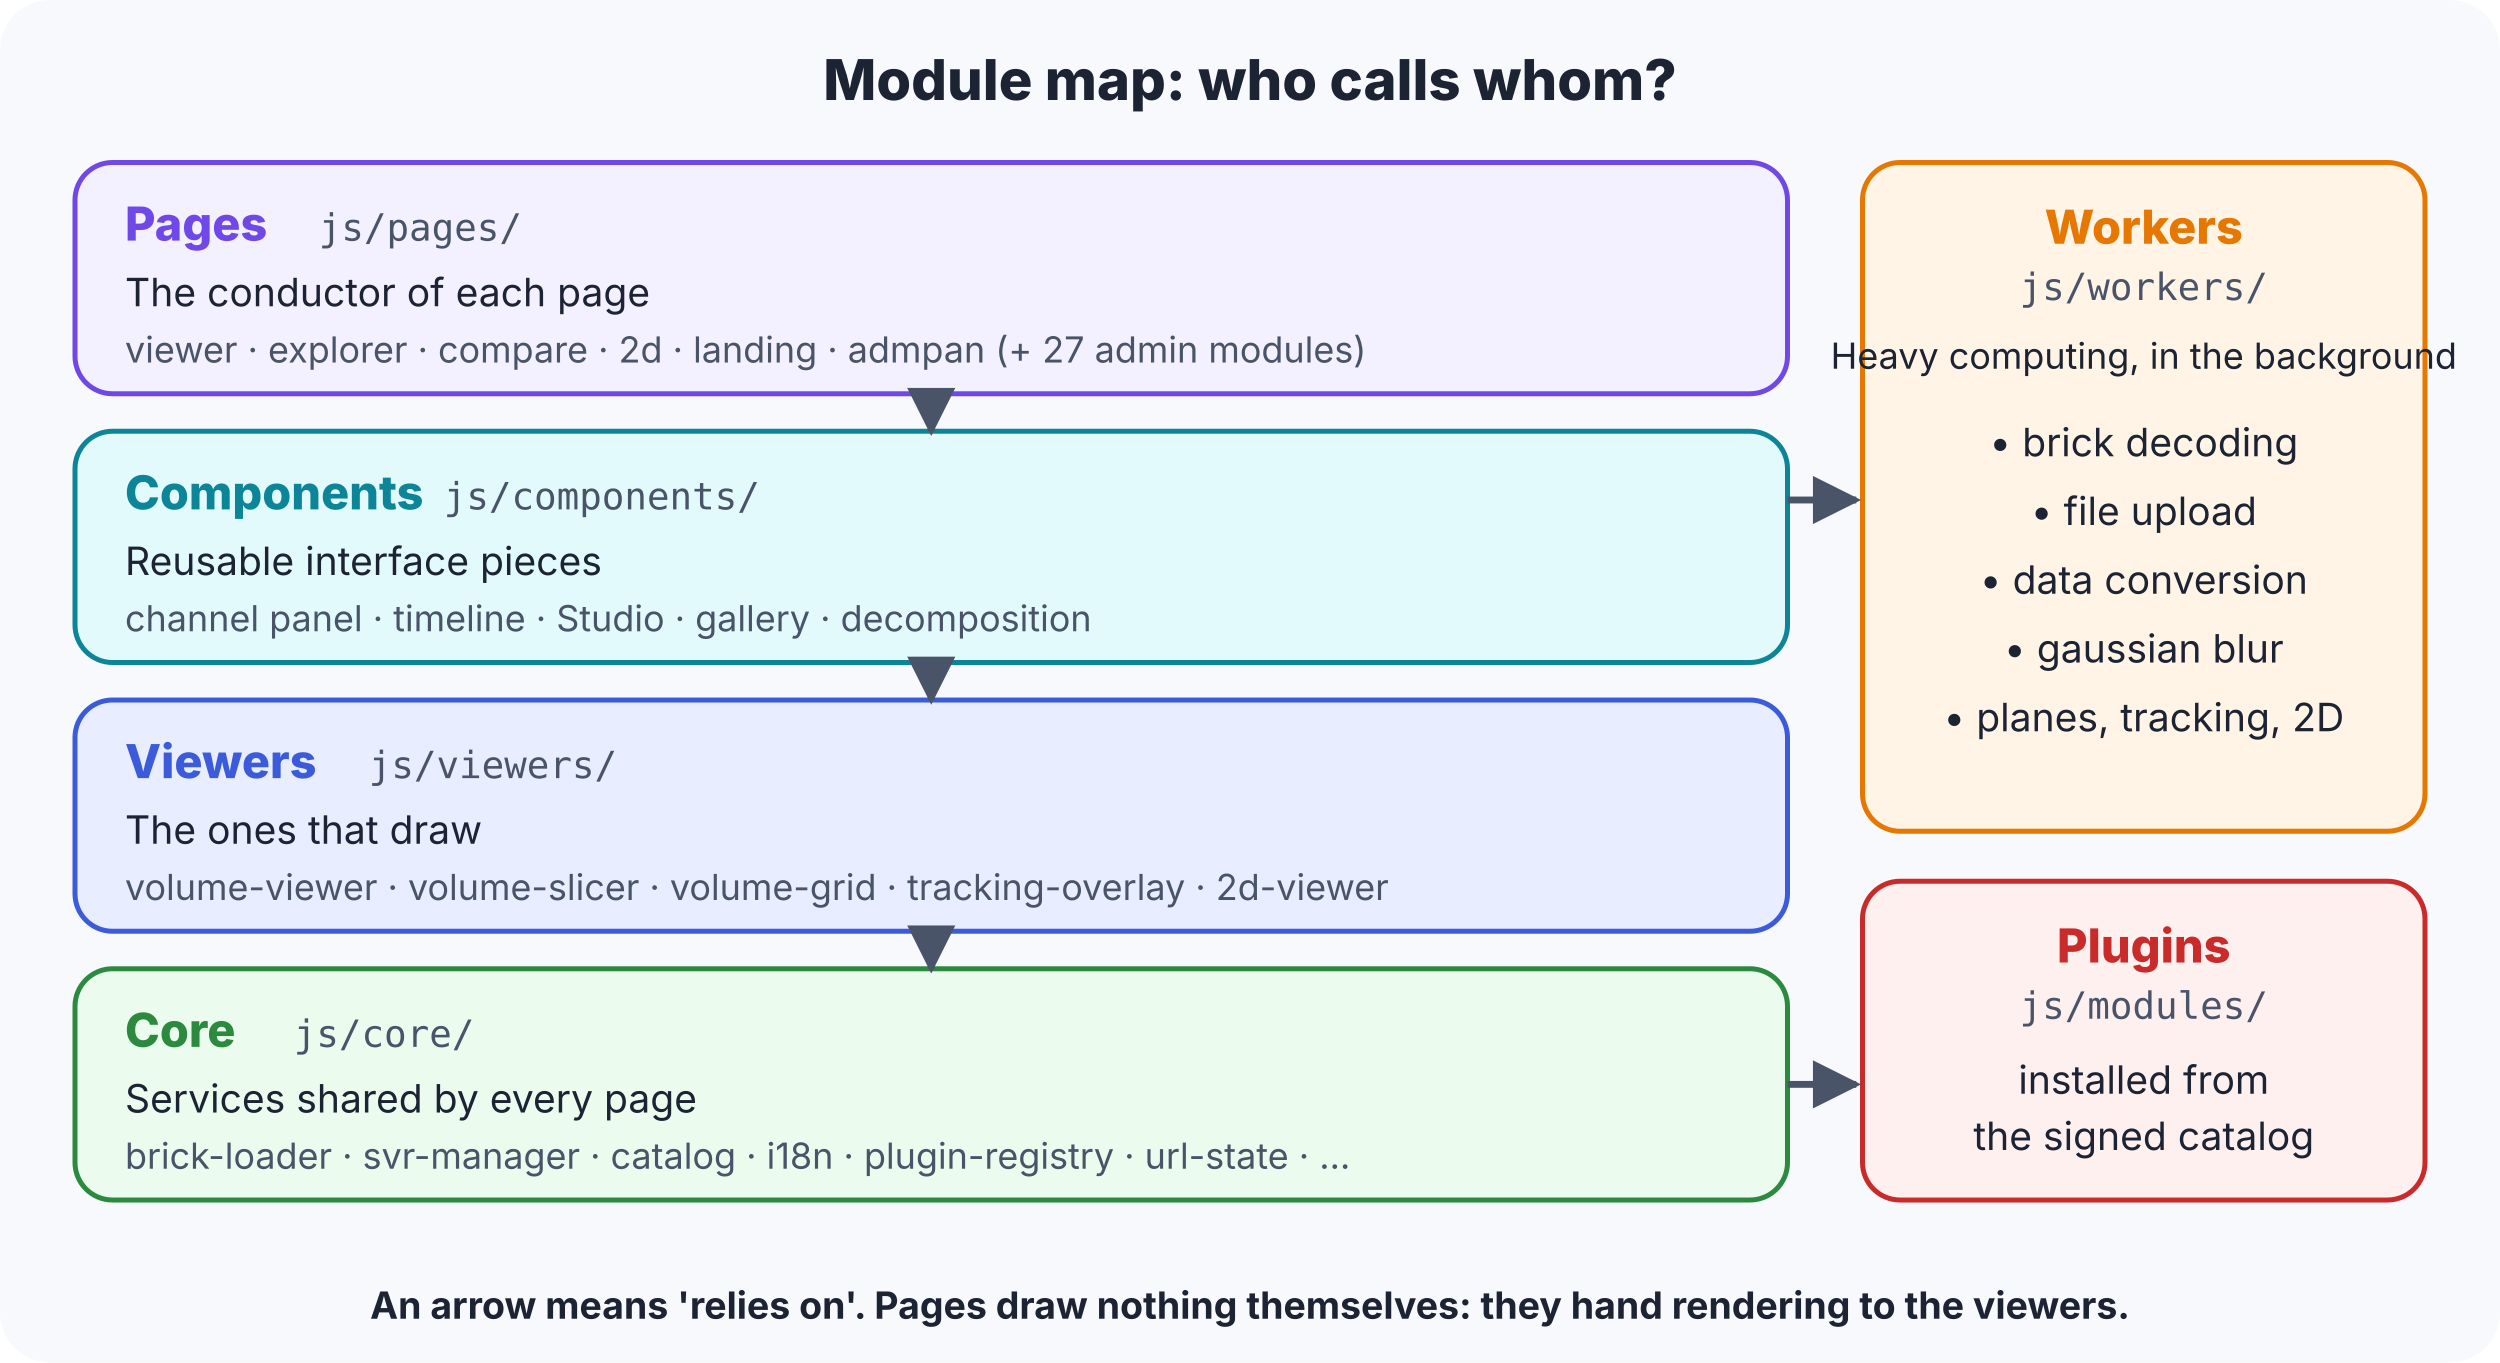
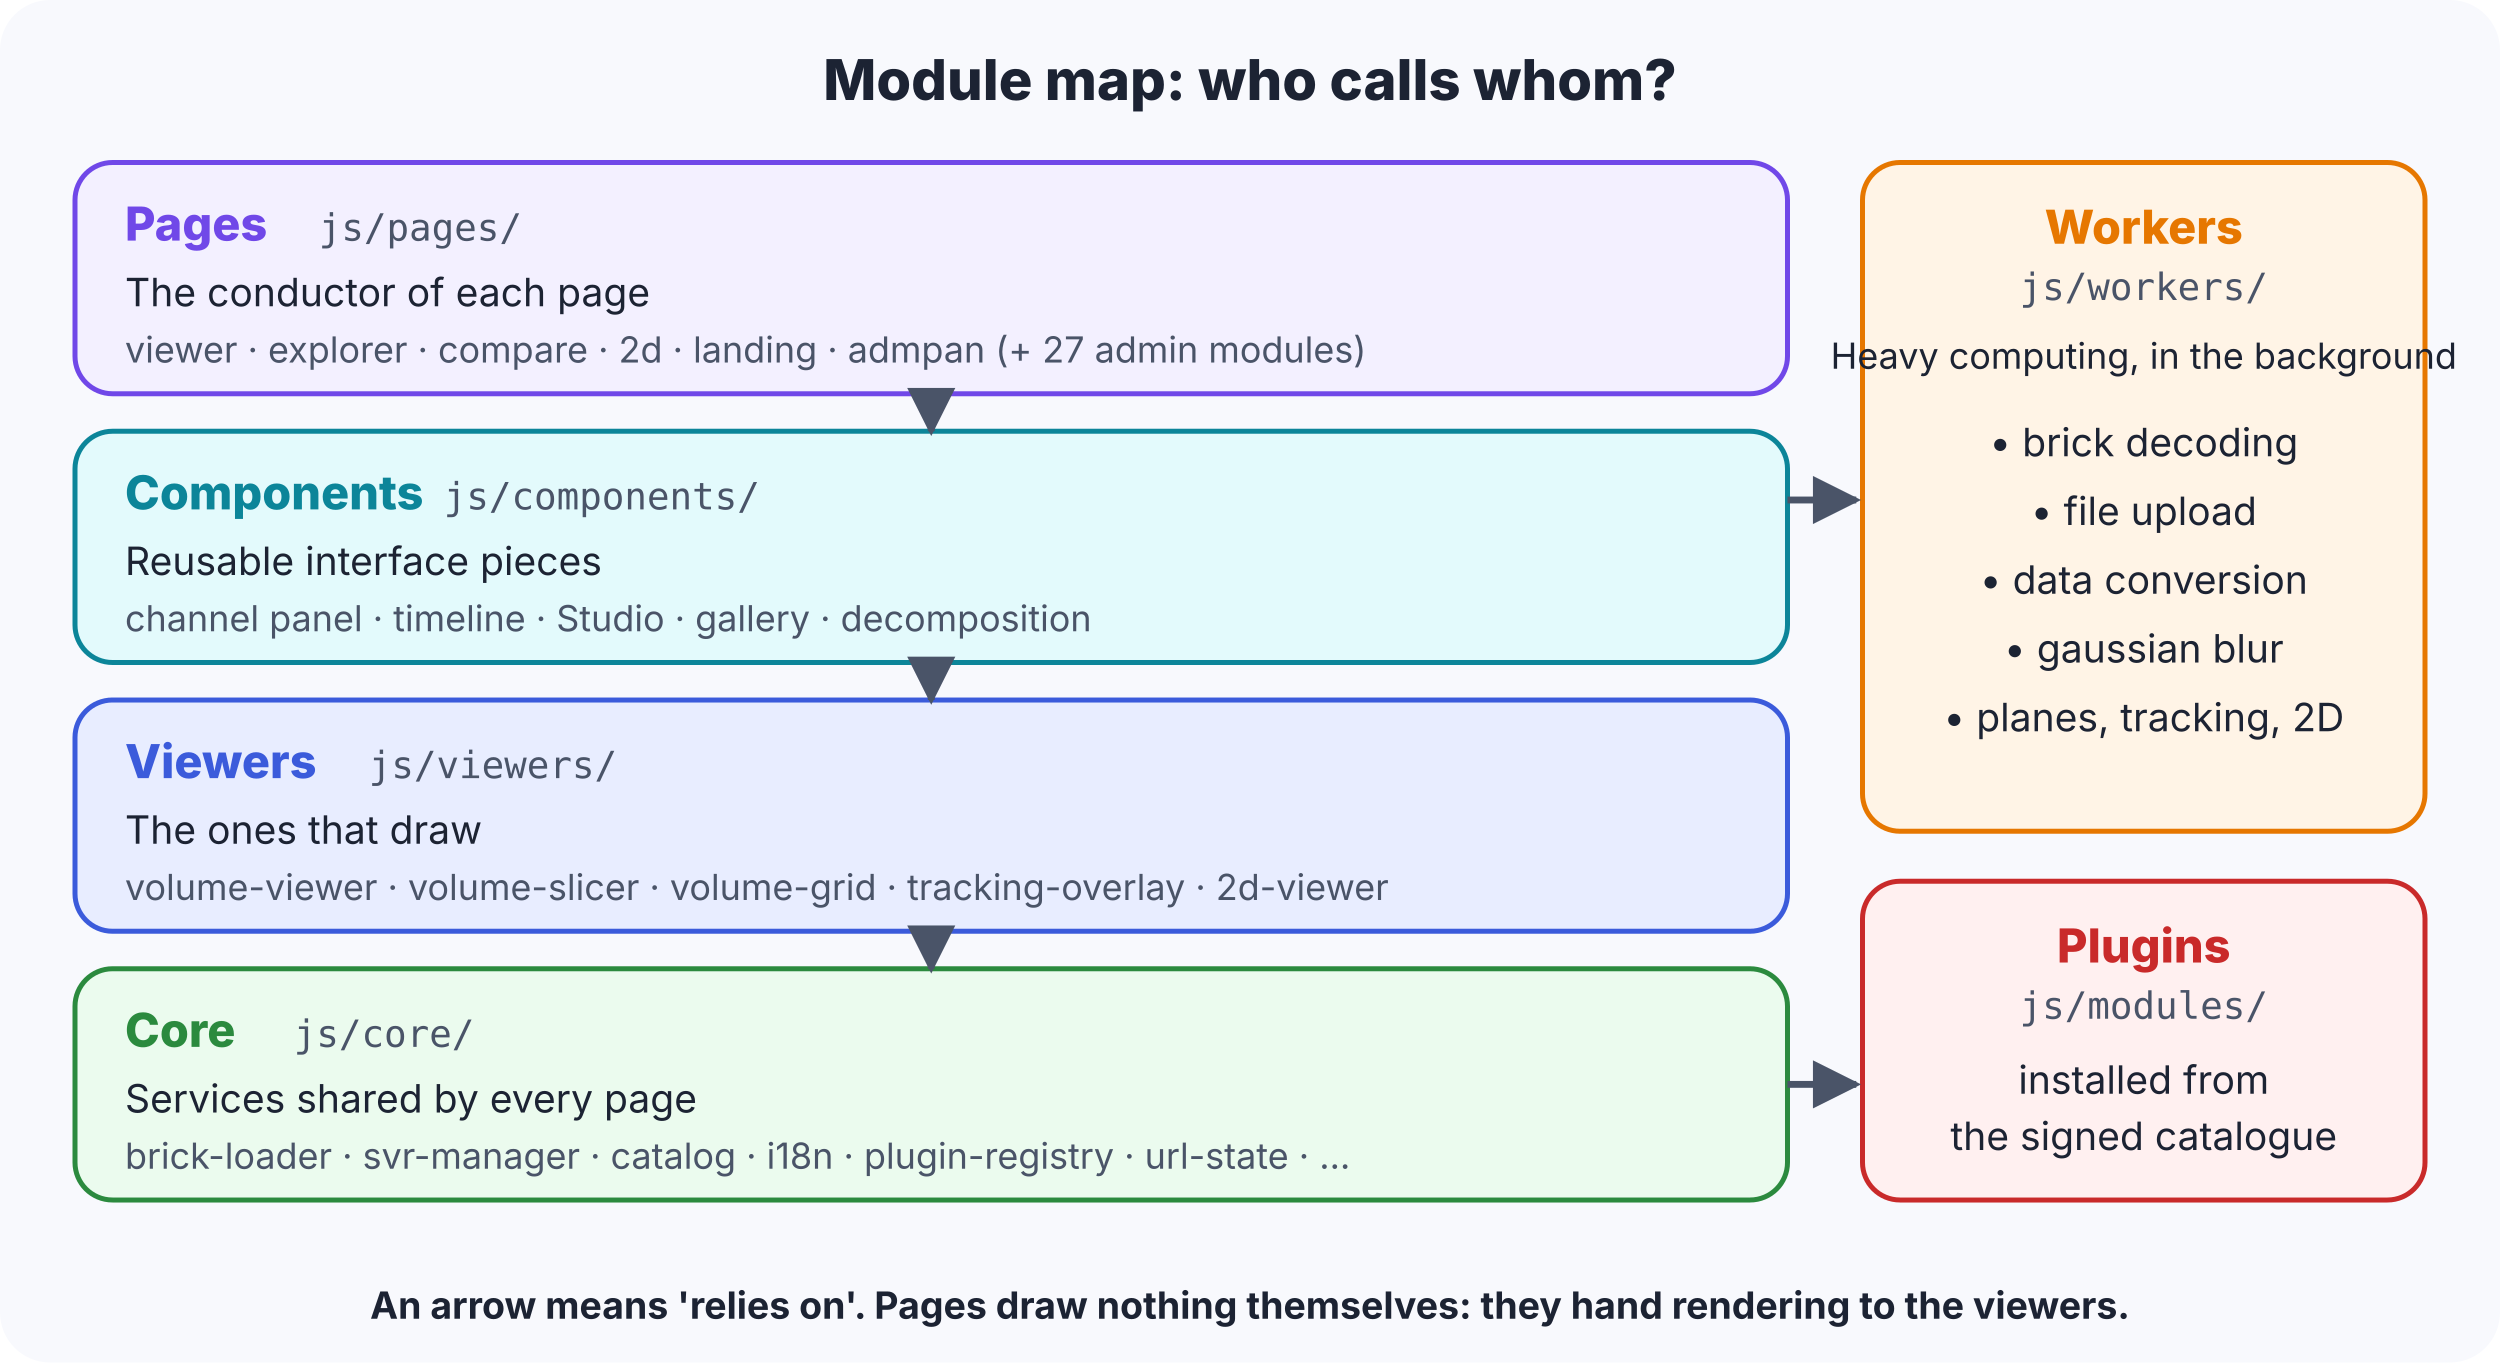
<svg xmlns="http://www.w3.org/2000/svg" viewBox="0 0 800 436" font-family="Inter, sans-serif">
  <defs>
    <marker id="arr" viewBox="0 0 10 10" refX="9" refY="5" markerWidth="7" markerHeight="7" orient="auto">
      <path d="M0,0 L10,5 L0,10 z" fill="#4a5468" />
    </marker>
  </defs>
  <rect width="800" height="436" rx="16" fill="#f8f9fd" />
  <text x="400" y="32" text-anchor="middle" font-size="18" font-weight="800" fill="#1c2333">Module map: who calls whom?</text>
  <rect x="24" y="52" width="548" height="74" rx="12" fill="#f3f0ff" stroke="#7048e8" stroke-width="1.6" />
  <text x="40" y="77" font-size="15" font-weight="800" fill="#7048e8">Pages</text>
  <text x="102" y="77" font-size="12" fill="#4a5468" font-family="monospace">js/pages/</text>
  <text x="40" y="98" font-size="12.5" fill="#1c2333">The conductor of each page</text>
  <text x="40" y="116" font-size="11.5" fill="#4a5468">viewer · explorer · compare · 2d · landing · admpan (+ 27 admin modules)</text>
  <rect x="24" y="138" width="548" height="74" rx="12" fill="#e3fafc" stroke="#0c8599" stroke-width="1.6" />
  <text x="40" y="163" font-size="15" font-weight="800" fill="#0c8599">Components</text>
  <text x="142" y="163" font-size="12" fill="#4a5468" font-family="monospace">js/components/</text>
  <text x="40" y="184" font-size="12.5" fill="#1c2333">Reusable interface pieces</text>
  <text x="40" y="202" font-size="11.5" fill="#4a5468">channel panel · timeline · Studio · gallery · decomposition</text>
  <rect x="24" y="224" width="548" height="74" rx="12" fill="#e8edff" stroke="#3b5bdb" stroke-width="1.6" />
  <text x="40" y="249" font-size="15" font-weight="800" fill="#3b5bdb">Viewers</text>
  <text x="118" y="249" font-size="12" fill="#4a5468" font-family="monospace">js/viewers/</text>
  <text x="40" y="270" font-size="12.5" fill="#1c2333">The ones that draw</text>
  <text x="40" y="288" font-size="11.5" fill="#4a5468">volume-viewer · volume-slicer · volume-grid · tracking-overlay · 2d-viewer</text>
  <rect x="24" y="310" width="548" height="74" rx="12" fill="#ebfbee" stroke="#2b8a3e" stroke-width="1.6" />
  <text x="40" y="335" font-size="15" font-weight="800" fill="#2b8a3e">Core</text>
  <text x="94" y="335" font-size="12" fill="#4a5468" font-family="monospace">js/core/</text>
  <text x="40" y="356" font-size="12.5" fill="#1c2333">Services shared by every page</text>
  <text x="40" y="374" font-size="11.5" fill="#4a5468">brick-loader · svr-manager · catalog · i18n · plugin-registry · url-state · …</text>
  <line x1="298" y1="126" x2="298" y2="138" stroke="#4a5468" stroke-width="2.2" marker-end="url(#arr)" />
  <line x1="298" y1="212" x2="298" y2="224" stroke="#4a5468" stroke-width="2.2" marker-end="url(#arr)" />
  <line x1="298" y1="298" x2="298" y2="310" stroke="#4a5468" stroke-width="2.2" marker-end="url(#arr)" />
  <rect x="596" y="52" width="180" height="214" rx="12" fill="#fff4e6" stroke="#e67700" stroke-width="1.6" />
  <text x="686" y="78" text-anchor="middle" font-size="15" font-weight="800" fill="#e67700">Workers</text>
  <text x="686" y="96" text-anchor="middle" font-size="12" fill="#4a5468" font-family="monospace">js/workers/</text>
  <text x="686" y="118" text-anchor="middle" font-size="11.5" fill="#1c2333">Heavy computing, in the background</text>
  <text x="686" y="146" text-anchor="middle" font-size="12.5" fill="#1c2333">• brick decoding</text>
  <text x="686" y="168" text-anchor="middle" font-size="12.5" fill="#1c2333">• file upload</text>
  <text x="686" y="190" text-anchor="middle" font-size="12.5" fill="#1c2333">• data conversion</text>
  <text x="686" y="212" text-anchor="middle" font-size="12.5" fill="#1c2333">• gaussian blur</text>
  <text x="686" y="234" text-anchor="middle" font-size="12.5" fill="#1c2333">• planes, tracking, 2D</text>
  <rect x="596" y="282" width="180" height="102" rx="12" fill="#fff0f0" stroke="#c92a2a" stroke-width="1.6" />
  <text x="686" y="308" text-anchor="middle" font-size="15" font-weight="800" fill="#c92a2a">Plugins</text>
  <text x="686" y="326" text-anchor="middle" font-size="12" fill="#4a5468" font-family="monospace">js/modules/</text>
  <text x="686" y="350" text-anchor="middle" font-size="12.5" fill="#1c2333">installed from</text>
-   <text x="686" y="368" text-anchor="middle" font-size="12.5" fill="#1c2333">the signed catalog</text>
+   <text x="686" y="368" text-anchor="middle" font-size="12.5" fill="#1c2333">the signed catalogue</text>
  <line x1="572" y1="347" x2="594" y2="347" stroke="#4a5468" stroke-width="2.2" marker-end="url(#arr)" />
  <line x1="572" y1="160" x2="594" y2="160" stroke="#4a5468" stroke-width="2.2" marker-end="url(#arr)" />
  <text x="400" y="422" text-anchor="middle" font-size="12" font-weight="700" fill="#1c2333">An arrow means 'relies on'. Pages draw nothing themselves: they hand rendering to the viewers.</text>
</svg>
